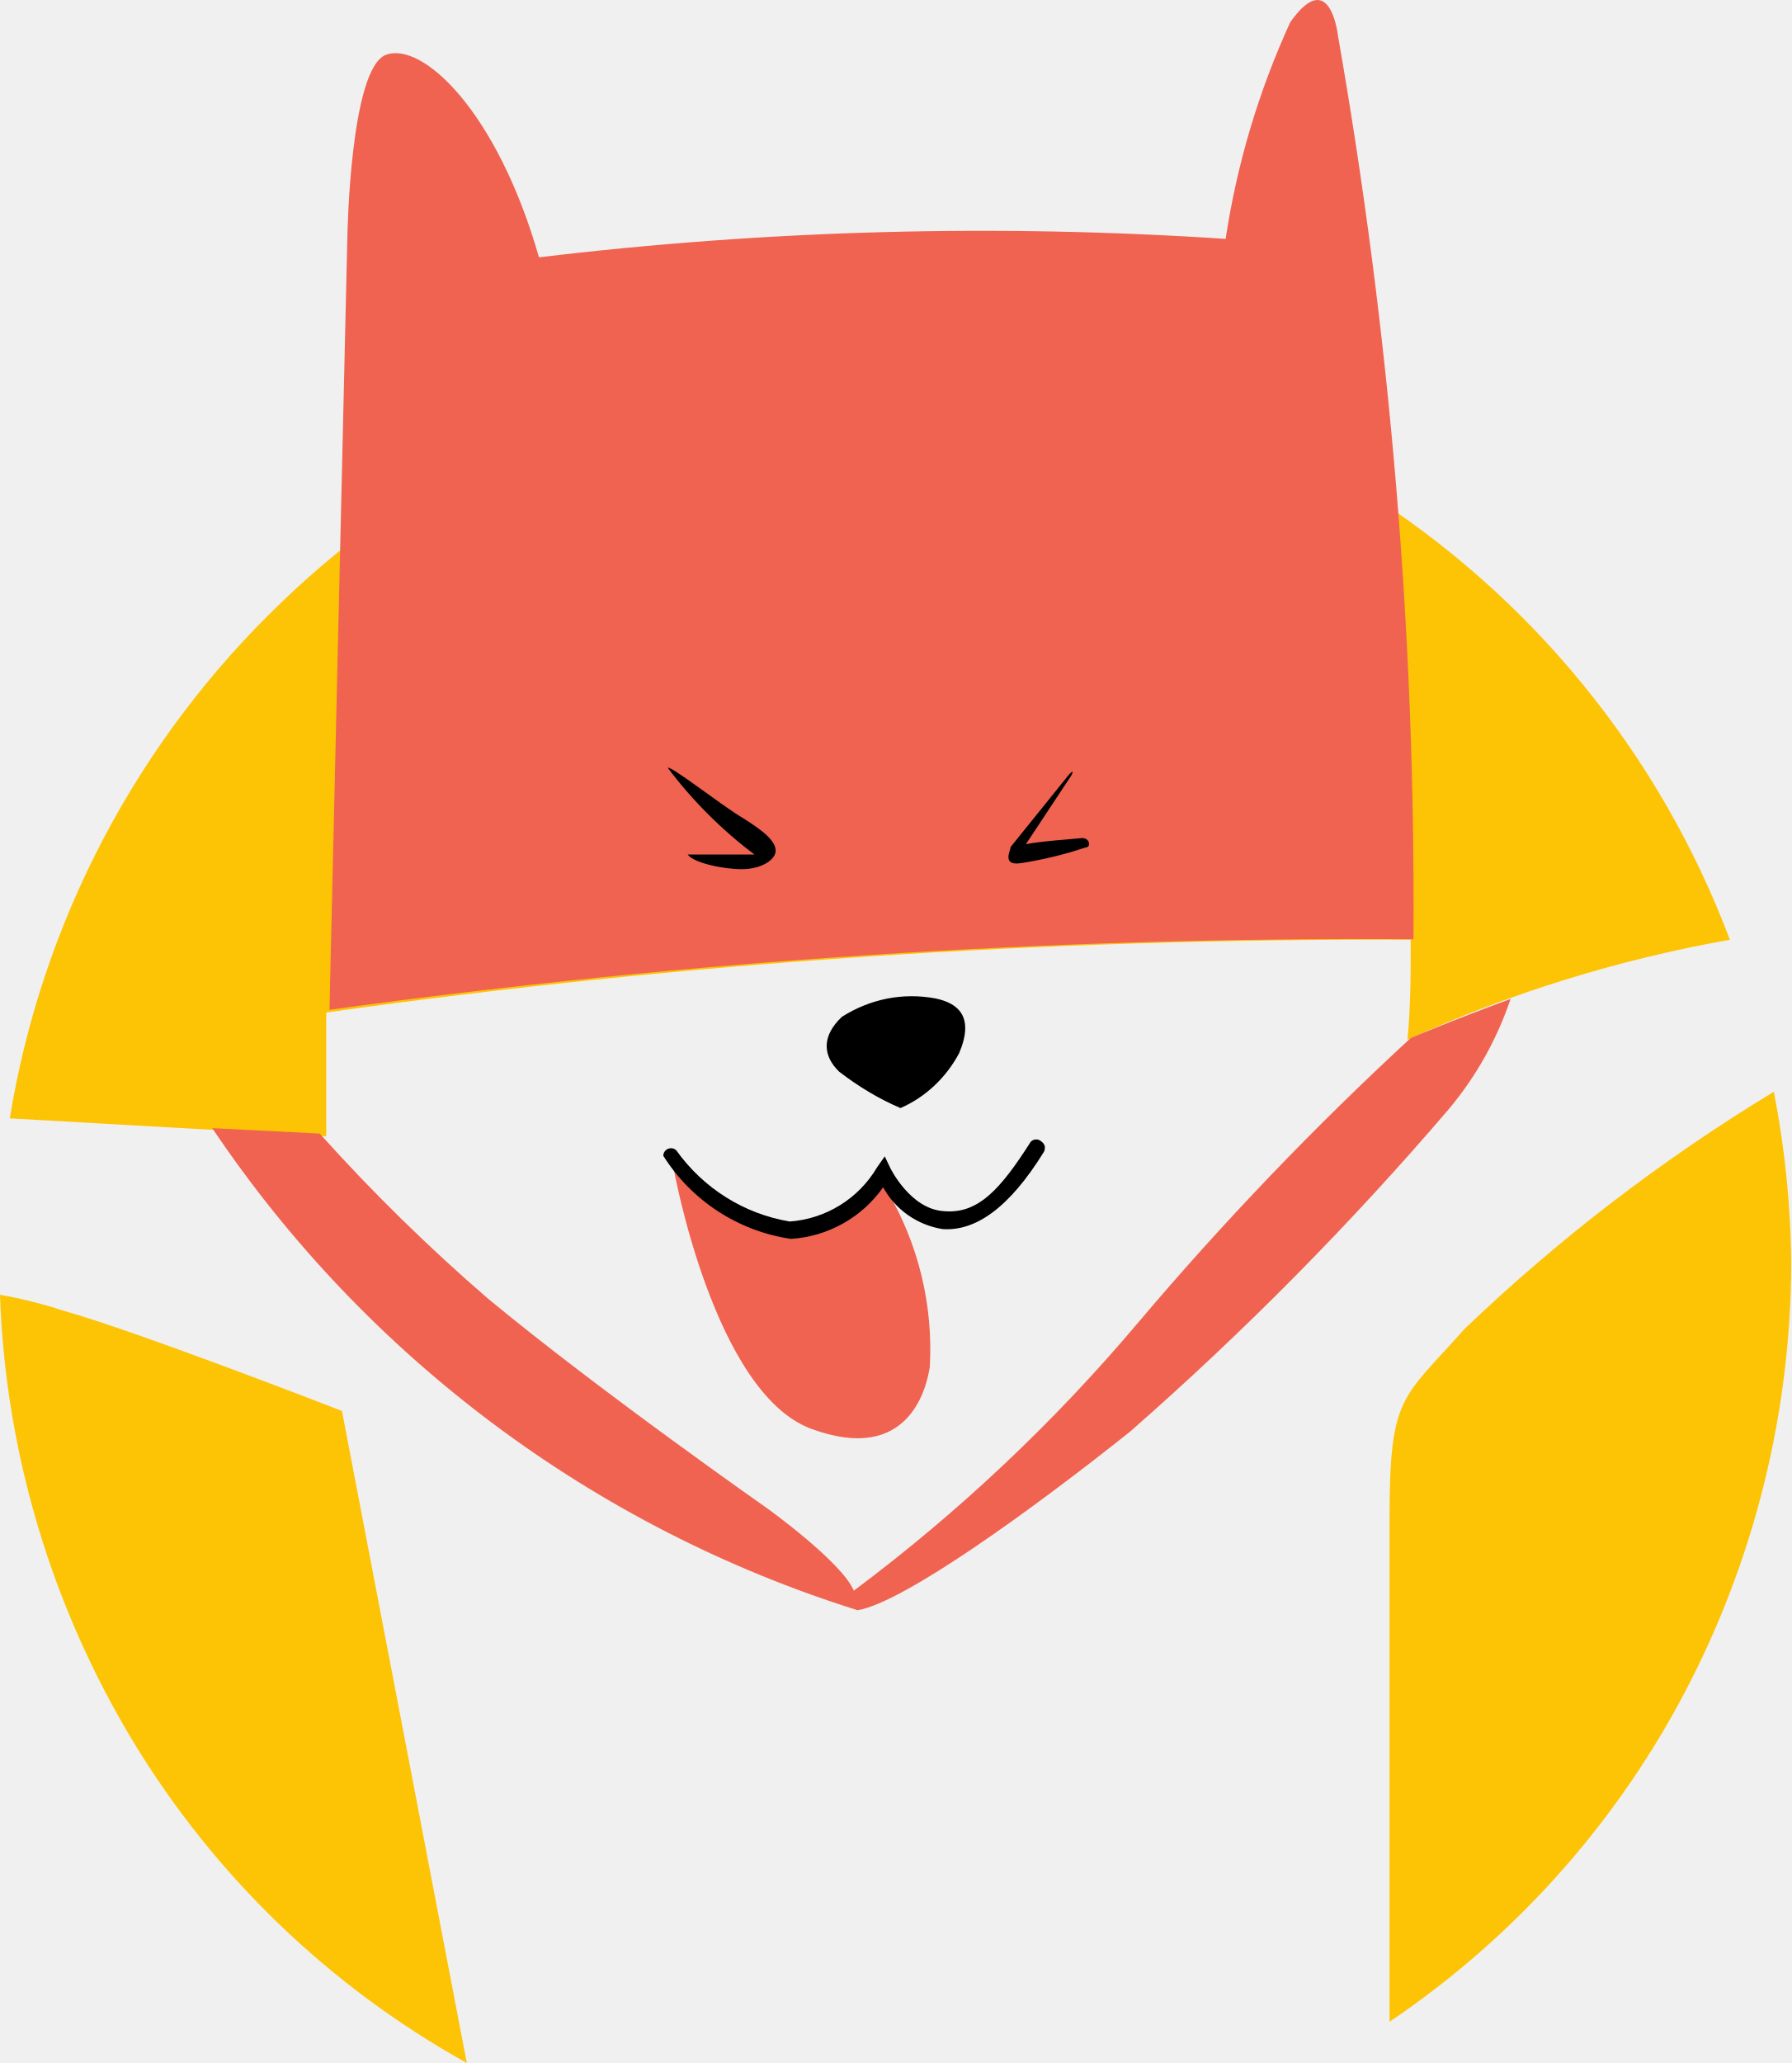
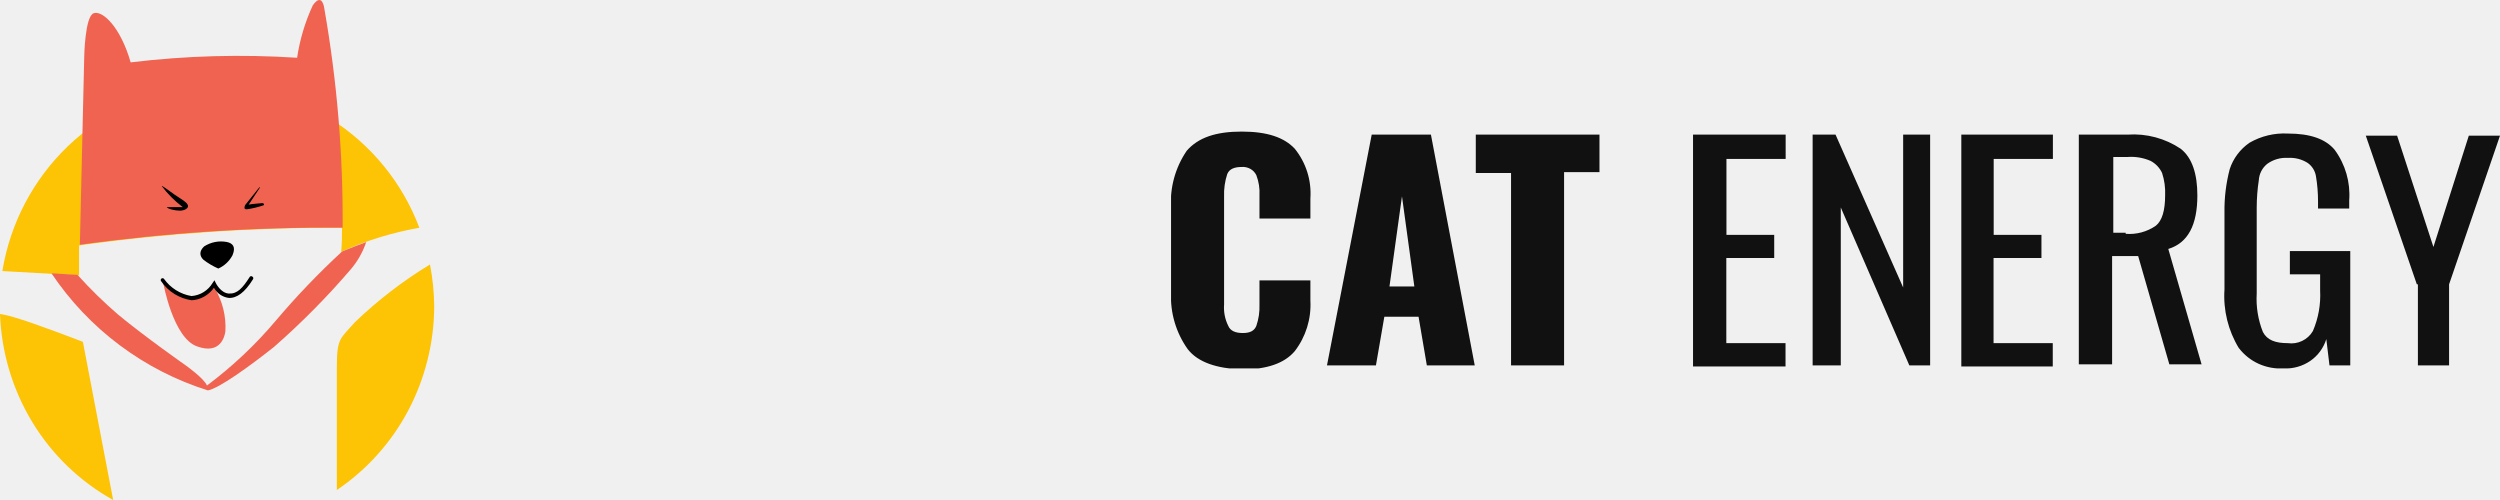
- <svg xmlns="http://www.w3.org/2000/svg" viewBox="0 0 33 38" fill="none">
+ <svg xmlns="http://www.w3.org/2000/svg" fill="none" viewBox="0 0 190 38">
  <g clip-path="url(#a)">
-     <path d="M6.01 20.93v-2.28c6.62-.93 13.3-1.37 19.98-1.34 0 .6 0 1.22-.06 1.84a24.9 24.9 0 0 1 5.94-1.84 16.77 16.77 0 0 0-6.77-8.29 16.25 16.25 0 0 0-19.92 2.08 16.95 16.95 0 0 0-5 9.5l5.83.33Zm20.97 3.55c-1.15 1.3-1.38 1.21-1.38 3.49v9.27a16.7 16.7 0 0 0 5.43-6.05 17.08 17.08 0 0 0 1.97-7.95 17.3 17.3 0 0 0-.32-3.13 32.86 32.86 0 0 0-5.7 4.37Zm-20.68 1.51s-3.75-1.46-5.14-1.85a8.33 8.33 0 0 0-1.16-.29c.1 2.92.96 5.76 2.46 8.24a16.63 16.63 0 0 0 6.14 5.91l-2.3-12.01Z" fill="#FDC305" />
-     <path d="M26.04 17.3a92.52 92.52 0 0 0-1.39-16.64s-.14-1.3-.88-.25c-.58 1.27-.98 2.6-1.19 3.99a68.3 68.3 0 0 0-12.65.34c-.78-2.72-2.16-3.98-2.82-3.73-.66.25-.71 3.34-.71 3.34l-.33 14.25a139.1 139.1 0 0 1 19.97-1.3Z" fill="#F06351" />
-     <path d="M12.3 14.15c0-.1.98.68 1.39.92.4.25.6.43.6.6 0 .17-.27.34-.62.34-.36 0-.9-.12-1-.27h1.23c-.6-.45-1.15-1-1.6-1.6Zm7.4.11-1.08 1.34c0 .06-.17.35.18.3.4-.06.81-.16 1.2-.29.11 0 .08-.2-.1-.17-.18.02-.69.05-1 .11l.84-1.27s.07-.13-.04-.02Zm-3.11 6.15c.46-.2.84-.56 1.08-1.01.28-.66 0-.92-.44-1.01-.6-.11-1.2.01-1.72.34-.39.37-.34.73-.05 1.01.35.27.73.5 1.13.67Z" fill="#000" />
-     <path d="M16.2 21.67a1.7 1.7 0 0 1-1.45.99 2.1 2.1 0 0 1-1.46-.43c-.2-.12-.37-.27-.52-.45-.1-.1-.22-.2-.36-.26 0 0 .74 4.14 2.54 4.8 1.8.66 2.12-.76 2.18-1.14a5.76 5.76 0 0 0-.8-3.27c-.03-.3-.04-.1-.14-.24Z" fill="#F06351" />
-     <path d="M14.57 22.82a3.36 3.36 0 0 1-2.35-1.53.14.14 0 0 1 .09-.13.14.14 0 0 1 .15.03c.5.7 1.25 1.17 2.09 1.31a2.04 2.04 0 0 0 1.61-1l.14-.2.1.21s.37.77 1 .8c.62.05 1.03-.4 1.59-1.28a.14.14 0 0 1 .2 0c.03.02.05.05.06.09 0 .03 0 .07-.02.1-.63 1.02-1.25 1.46-1.86 1.42a1.52 1.52 0 0 1-1.1-.77 2.25 2.25 0 0 1-1.7.95Z" fill="#000" />
-     <path d="M25.99 19.12a58.7 58.7 0 0 0-5.02 5.24 31.58 31.58 0 0 1-5.24 4.94c-.22-.53-1.6-1.52-1.6-1.52s-3.1-2.17-5.14-3.86a34.1 34.1 0 0 1-3.1-3.04l-1.98-.1a22.39 22.39 0 0 0 11.89 8.88c.85-.14 3.24-1.87 5.02-3.29a58.15 58.15 0 0 0 5.88-5.95c.5-.6.88-1.28 1.13-2.02-1.09.4-1.84.72-1.84.72Z" fill="#F06351" />
+     <path fill="#fdc305" d="M6.01 20.93v-2.28a139 139 0 0 1 19.98-1.34c0 .6 0 1.22-.06 1.83a24.9 24.9 0 0 1 5.94-1.83 16.77 16.77 0 0 0-6.77-8.29 16.25 16.25 0 0 0-10.3-2.4c-3.6.38-6.98 1.95-9.62 4.47a16.95 16.95 0 0 0-5 9.51zm20.97 3.55c-1.15 1.3-1.38 1.21-1.38 3.49v9.27a16.7 16.7 0 0 0 5.43-6.05 17.1 17.1 0 0 0 1.97-7.95 17.9 17.9 0 0 0-.32-3.14 33 33 0 0 0-5.7 4.38m-20.68 1.5s-3.76-1.45-5.14-1.84a8 8 0 0 0-1.16-.28 17.07 17.07 0 0 0 2.46 8.23 16.63 16.63 0 0 0 6.14 5.91z" />
+     <path fill="#f06351" d="M26.04 17.3a92.5 92.5 0 0 0-1.39-16.64s-.14-1.3-.88-.25a14.6 14.6 0 0 0-1.19 3.98 68.3 68.3 0 0 0-12.65.35c-.78-2.72-2.16-3.98-2.82-3.73-.66.25-.71 3.34-.71 3.34l-.33 14.25a139 139 0 0 1 19.97-1.3" />
+     <path fill="#000" d="M12.29 14.14c0-.09 1 .7 1.4.93.4.25.6.43.6.6s-.27.34-.62.34c-.36 0-.9-.12-1-.27h1.22a8.3 8.3 0 0 1-1.6-1.6m7.4.12-1.07 1.34c0 .06-.17.35.18.3q.61-.09 1.2-.29c.11 0 .08-.2-.1-.17-.18.02-.69.05-1 .11l.84-1.27s.07-.13-.04-.02m-3.11 6.15c.46-.2.84-.56 1.08-1.01.28-.66 0-.92-.44-1.01a2.37 2.37 0 0 0-1.72.34c-.39.37-.34.73-.05 1.01q.52.4 1.13.67" />
+     <path fill="#f06351" d="M16.2 21.67c-.12.23-.27.44-.46.6a1.7 1.7 0 0 1-1 .4 2.1 2.1 0 0 1-1.45-.44 2.3 2.3 0 0 1-.52-.45 1.1 1.1 0 0 0-.36-.26s.74 4.14 2.55 4.8c1.8.66 2.12-.76 2.17-1.14a5.76 5.76 0 0 0-.8-3.26c-.03-.32-.04-.12-.14-.25" />
+     <path fill="#000" d="M14.57 22.82a3.4 3.4 0 0 1-1.3-.47 3.4 3.4 0 0 1-1.04-1 .14.14 0 0 1 .08-.2.14.14 0 0 1 .15.04 3.22 3.22 0 0 0 2.09 1.31 2.04 2.04 0 0 0 1.61-1l.14-.2.1.21s.37.77 1 .8 1.03-.4 1.59-1.28a.14.14 0 0 1 .2 0c.03.02.05.05.06.09a.15.15 0 0 1-.02.1c-.63 1.02-1.25 1.46-1.86 1.42a1.5 1.5 0 0 1-.64-.25 1.56 1.56 0 0 1-.47-.52 2.26 2.26 0 0 1-.74.67c-.3.17-.62.26-.95.28" />
+     <path fill="#f06351" d="M25.99 19.12a59 59 0 0 0-5.02 5.24 31.6 31.6 0 0 1-5.24 4.94c-.22-.54-1.6-1.52-1.6-1.52s-3.1-2.17-5.14-3.86a34 34 0 0 1-3.1-3.03l-1.98-.12a22.38 22.38 0 0 0 11.89 8.9c.85-.15 3.23-1.88 5.02-3.3a58 58 0 0 0 5.88-5.95c.5-.6.88-1.28 1.13-2.02-1.09.4-1.84.72-1.84.72" />
+   </g>
+   <g fill="#111" clip-path="url(#b)">
+     <path d="M90.27 26.54a6.87 6.87 0 0 1-1.27-4.31v-6.38a6.95 6.95 0 0 1 1.19-4.39c.87-1 2.2-1.46 4.18-1.46s3.24.46 4.03 1.3a5.42 5.42 0 0 1 1.19 3.78v1.53h-3.87v-1.76a3.7 3.7 0 0 0-.24-1.54 1.1 1.1 0 0 0-.46-.48 1.16 1.16 0 0 0-.65-.14c-.55 0-.94.15-1.1.54a4.9 4.9 0 0 0-.24 1.7v8.22a3.1 3.1 0 0 0 .32 1.62c.16.38.55.54 1.1.54s.87-.16 1.03-.54c.18-.52.26-1.07.24-1.62v-1.84h3.87v1.54a5.78 5.78 0 0 1-1.19 3.84q-1.18 1.39-4.03 1.39c-1.9-.08-3.32-.54-4.1-1.54m13.98-16.31h4.5l3.33 17.54h-3.64l-.63-3.7h-2.6l-.64 3.7h-3.72zm3.24 11.54-.94-6.85-.95 6.85zm7.35-8.62h-2.68v-2.92h9.4v2.85h-2.69v14.69h-4.03zm13.91-2.92h6.96v1.85h-4.5v5.77h3.63v1.76h-3.64v6.47h4.5v1.77h-7.03v-17.62zm9.01 0h1.74l5.14 11.62v-11.62h2.05v17.54h-1.58l-5.21-12v12h-2.14zm11.3 0h6.96v1.85h-4.5v5.77h3.63v1.76h-3.64v6.47h4.5v1.77h-6.95zm9.01 0h3.64a6.45 6.45 0 0 1 4.03 1.08c.87.69 1.26 1.92 1.26 3.54 0 2.23-.7 3.61-2.21 4.07l2.53 8.77h-2.45l-2.37-8.23h-1.98v8.23h-2.53v-17.46zm3.48 7.54a3.52 3.52 0 0 0 2.3-.62q.7-.57.7-2.3a4.8 4.8 0 0 0-.23-1.7 1.98 1.98 0 0 0-.87-.92 3.7 3.7 0 0 0-1.74-.3h-1.1v5.76h.94zm8.61 8.7a7.6 7.6 0 0 1-1.1-4.47v-5.85a12.3 12.3 0 0 1 .4-3.3 3.92 3.92 0 0 1 1.5-2 5.27 5.27 0 0 1 2.92-.7c1.66 0 2.84.39 3.55 1.23a5.77 5.77 0 0 1 1.11 3.85v.62h-2.37v-.54c0-.65-.05-1.29-.16-1.93a1.53 1.53 0 0 0-.63-1 2.5 2.5 0 0 0-1.5-.38 2.42 2.42 0 0 0-1.58.46 1.73 1.73 0 0 0-.63 1.23 14 14 0 0 0-.16 2.08v6.54a6.8 6.8 0 0 0 .47 2.92c.32.62.95.85 1.9.85a1.9 1.9 0 0 0 1.9-.92 6.9 6.9 0 0 0 .55-3.08v-1.23h-2.3v-1.77h4.59v8.69h-1.58l-.24-2a3.14 3.14 0 0 1-1.22 1.66 3.3 3.3 0 0 1-2.02.57 4.05 4.05 0 0 1-1.9-.35 3.94 3.94 0 0 1-1.5-1.19m13.52-4.85-3.88-11.3h2.38l2.76 8.46 2.69-8.46h2.37l-3.87 11.3v6.16h-2.37v-6.16z" />
  </g>
  <defs>
    <clipPath id="a">
      <path fill="#fff" d="M0 0h33v38h-33z" />
    </clipPath>
+     <clipPath id="b">
+       <path fill="#fff" d="M89 10h101v18h-101z" />
+     </clipPath>
  </defs>
</svg>
